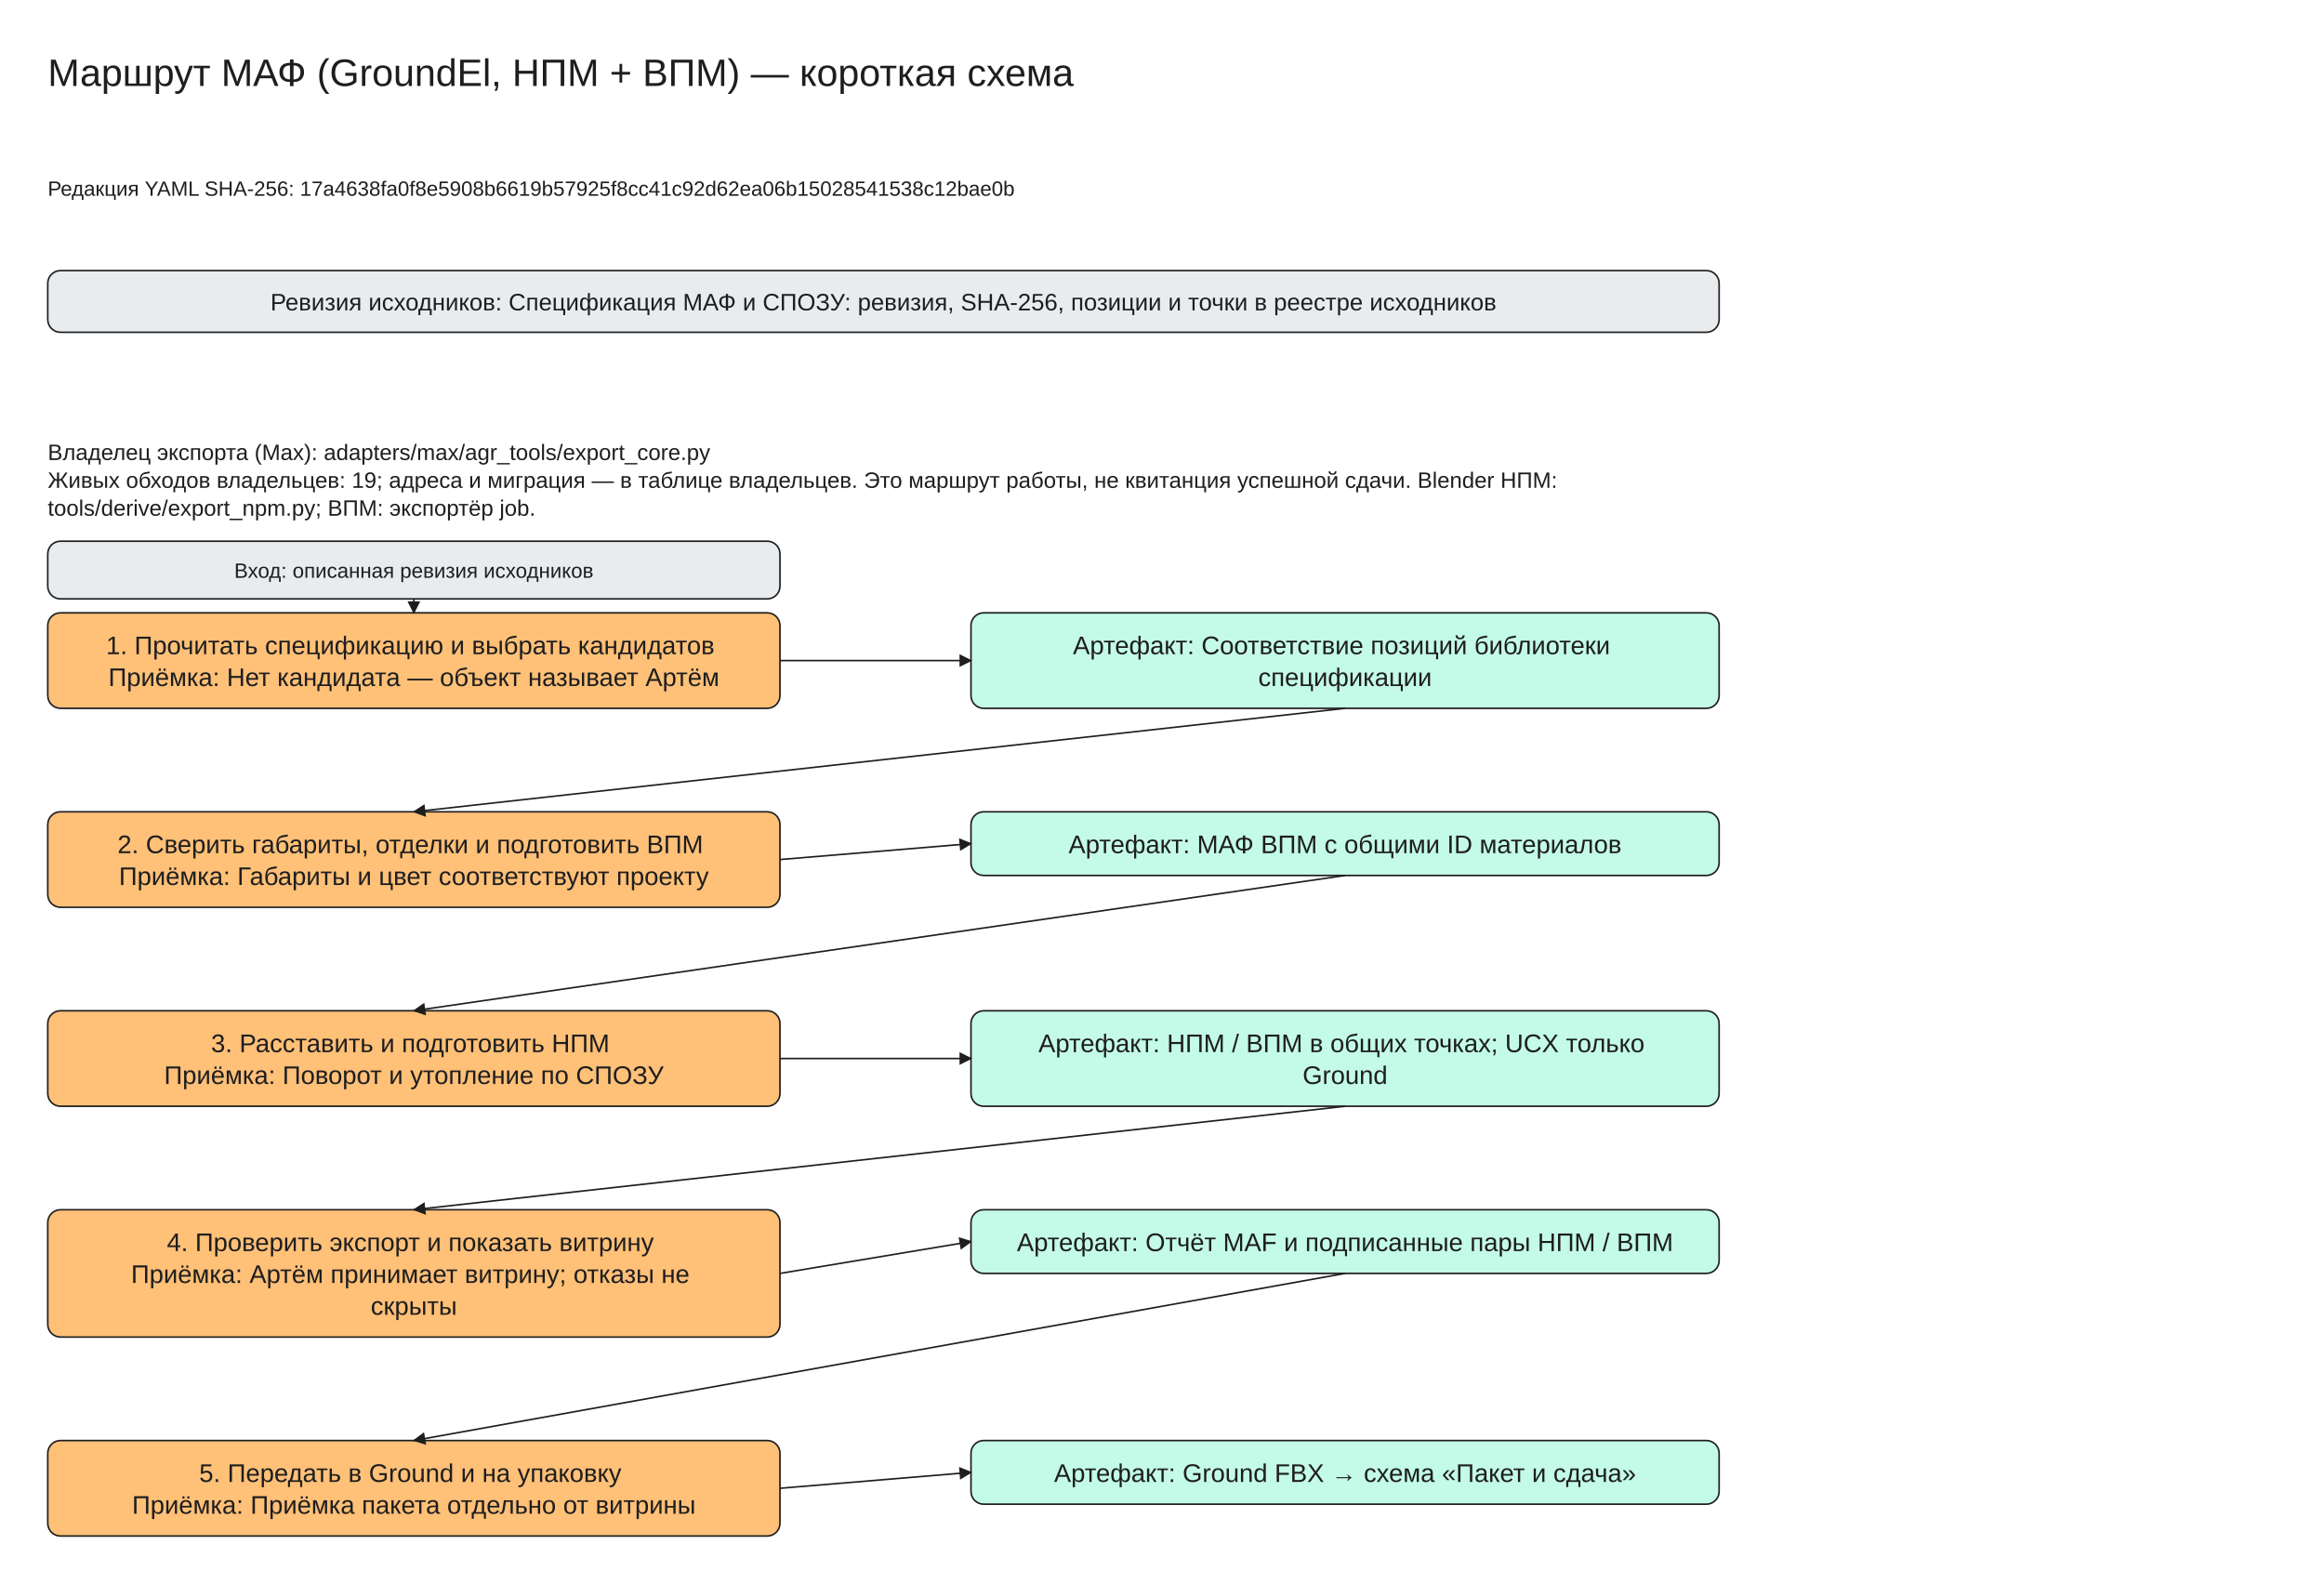
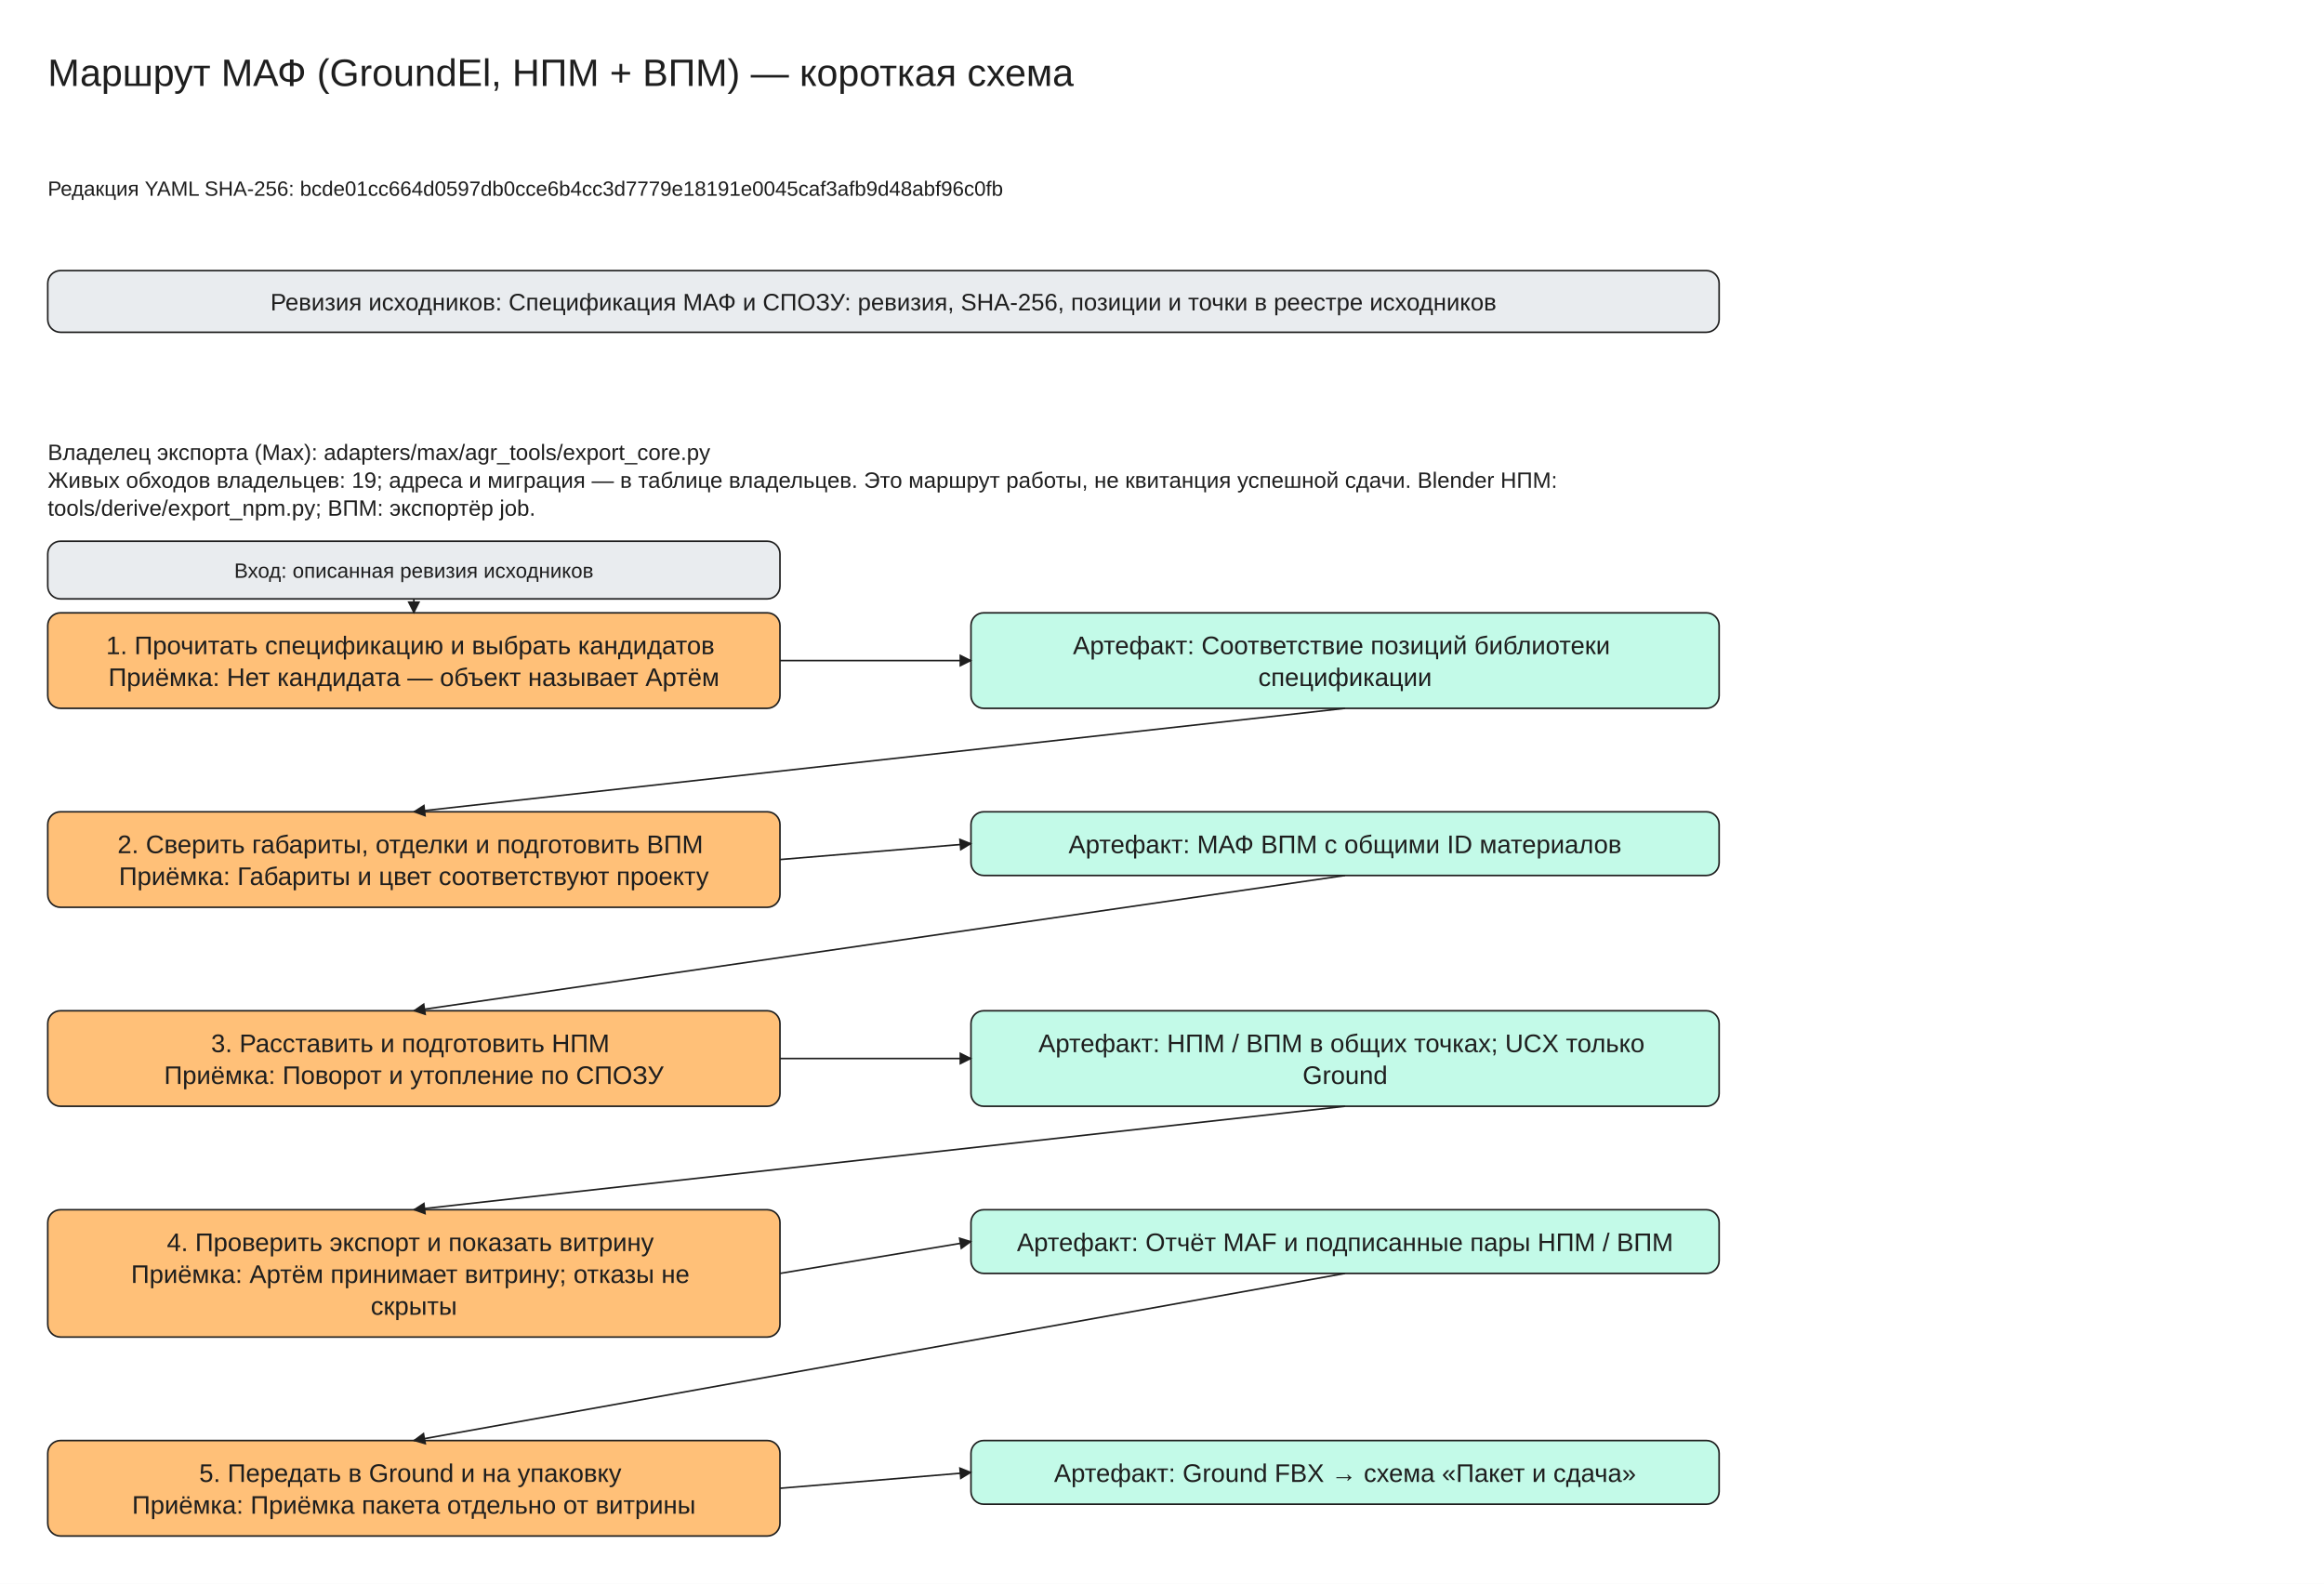
<svg xmlns="http://www.w3.org/2000/svg" viewBox="0 -30 1460 995" width="1460" height="995" font-family="Segoe UI, Arial, sans-serif">
  <defs>
    <marker id="arrow" viewBox="0 0 10 10" refX="9" refY="5" markerWidth="8" markerHeight="8" orient="auto-start-reverse">
      <path d="M0,0 L10,5 L0,10 z" fill="#1e1e1e" />
    </marker>
  </defs>
  <rect x="0" y="-30" width="1460" height="995" fill="#ffffff" />
  <rect x="30" y="140" width="1050" height="38.75" rx="8" fill="#e9ecef" stroke="#1e1e1e" />
  <rect x="30" y="355" width="460" height="60.0" rx="8" fill="#ffc078" stroke="#1e1e1e" />
  <rect x="610" y="355" width="470" height="60.0" rx="8" fill="#c3fae8" stroke="#1e1e1e" />
  <rect x="30" y="310" width="460" height="36.25" rx="8" fill="#e9ecef" stroke="#1e1e1e" />
  <line x1="260.0" y1="346.25" x2="260.0" y2="355.0" stroke="#1e1e1e" marker-end="url(#arrow)" />
  <line x1="490" y1="385.0" x2="610" y2="385.0" stroke="#1e1e1e" marker-end="url(#arrow)" />
  <rect x="30" y="480.0" width="460" height="60.0" rx="8" fill="#ffc078" stroke="#1e1e1e" />
  <rect x="610" y="480.0" width="470" height="40.0" rx="8" fill="#c3fae8" stroke="#1e1e1e" />
  <line x1="845.0" y1="415.0" x2="260.0" y2="480.0" stroke="#1e1e1e" marker-end="url(#arrow)" />
  <line x1="490" y1="510.0" x2="610" y2="500.0" stroke="#1e1e1e" marker-end="url(#arrow)" />
  <rect x="30" y="605.0" width="460" height="60.0" rx="8" fill="#ffc078" stroke="#1e1e1e" />
  <rect x="610" y="605.0" width="470" height="60.0" rx="8" fill="#c3fae8" stroke="#1e1e1e" />
  <line x1="845.0" y1="520.0" x2="260.0" y2="605.0" stroke="#1e1e1e" marker-end="url(#arrow)" />
  <line x1="490" y1="635.0" x2="610" y2="635.0" stroke="#1e1e1e" marker-end="url(#arrow)" />
  <rect x="30" y="730.0" width="460" height="80.0" rx="8" fill="#ffc078" stroke="#1e1e1e" />
  <rect x="610" y="730.0" width="470" height="40.0" rx="8" fill="#c3fae8" stroke="#1e1e1e" />
  <line x1="845.0" y1="665.0" x2="260.0" y2="730.0" stroke="#1e1e1e" marker-end="url(#arrow)" />
  <line x1="490" y1="770.0" x2="610" y2="750.0" stroke="#1e1e1e" marker-end="url(#arrow)" />
  <rect x="30" y="875.0" width="460" height="60.0" rx="8" fill="#ffc078" stroke="#1e1e1e" />
  <rect x="610" y="875.0" width="470" height="40.0" rx="8" fill="#c3fae8" stroke="#1e1e1e" />
  <line x1="845.0" y1="770.0" x2="260.0" y2="875.0" stroke="#1e1e1e" marker-end="url(#arrow)" />
  <line x1="490" y1="905.0" x2="610" y2="895.0" stroke="#1e1e1e" marker-end="url(#arrow)" />
  <text x="30" y="0" font-size="24" text-anchor="start" fill="#1e1e1e">
    <tspan x="30" dy="24">Маршрут МАФ (GroundEl, НПМ + ВПМ) — короткая схема</tspan>
  </text>
  <text x="30" y="80" font-size="13" text-anchor="start" fill="#1e1e1e">
-     <tspan x="30" dy="13">Редакция YAML SHA-256: 17a4638fa0f8e5908b6619b57925f8cc41c92d62ea06b15028541538c12bae0b</tspan>
+     <tspan x="30" dy="13">Редакция YAML SHA-256: bcde01cc664d0597db0cce6b4cc3d7779e18191e0045caf3afb9d48abf96c0fb</tspan>
  </text>
  <text x="555.0" y="150.0" font-size="15" text-anchor="middle" fill="#1e1e1e">
    <tspan x="555.0" dy="15">Ревизия исходников: Спецификация МАФ и СПОЗУ: ревизия, SHA-256, позиции и точки в реестре исходников</tspan>
  </text>
  <text x="30" y="245" font-size="14" text-anchor="start" fill="#1e1e1e">
    <tspan x="30" dy="14">Владелец экспорта (Max): adapters/max/agr_tools/export_core.py</tspan>
    <tspan x="30" dy="17.5">Живых обходов владельцев: 19; адреса и миграция — в таблице владельцев. Это маршрут работы, не квитанция успешной сдачи. Blender НПМ:</tspan>
    <tspan x="30" dy="17.5">tools/derive/export_npm.py; ВПМ: экспортёр job.</tspan>
  </text>
  <text x="260.0" y="365.0" font-size="16" text-anchor="middle" fill="#1e1e1e">
    <tspan x="260.0" dy="16">1. Прочитать спецификацию и выбрать кандидатов</tspan>
    <tspan x="260.0" dy="20.0">Приёмка: Нет кандидата — объект называет Артём</tspan>
  </text>
  <text x="845.0" y="365.0" font-size="16" text-anchor="middle" fill="#1e1e1e">
    <tspan x="845.0" dy="16">Артефакт: Соответствие позиций библиотеки</tspan>
    <tspan x="845.0" dy="20.0">спецификации</tspan>
  </text>
  <text x="260.0" y="320.0" font-size="13" text-anchor="middle" fill="#1e1e1e">
    <tspan x="260.0" dy="13">Вход: описанная ревизия исходников</tspan>
  </text>
  <text x="260.0" y="490.0" font-size="16" text-anchor="middle" fill="#1e1e1e">
    <tspan x="260.0" dy="16">2. Сверить габариты, отделки и подготовить ВПМ</tspan>
    <tspan x="260.0" dy="20.0">Приёмка: Габариты и цвет соответствуют проекту</tspan>
  </text>
  <text x="845.0" y="490.0" font-size="16" text-anchor="middle" fill="#1e1e1e">
    <tspan x="845.0" dy="16">Артефакт: МАФ ВПМ с общими ID материалов</tspan>
  </text>
  <text x="260.0" y="615.0" font-size="16" text-anchor="middle" fill="#1e1e1e">
    <tspan x="260.0" dy="16">3. Расставить и подготовить НПМ</tspan>
    <tspan x="260.0" dy="20.0">Приёмка: Поворот и утопление по СПОЗУ</tspan>
  </text>
  <text x="845.0" y="615.0" font-size="16" text-anchor="middle" fill="#1e1e1e">
    <tspan x="845.0" dy="16">Артефакт: НПМ / ВПМ в общих точках; UCX только</tspan>
    <tspan x="845.0" dy="20.0">Ground</tspan>
  </text>
  <text x="260.0" y="740.0" font-size="16" text-anchor="middle" fill="#1e1e1e">
    <tspan x="260.0" dy="16">4. Проверить экспорт и показать витрину</tspan>
    <tspan x="260.0" dy="20.0">Приёмка: Артём принимает витрину; отказы не</tspan>
    <tspan x="260.0" dy="20.0">скрыты</tspan>
  </text>
  <text x="845.0" y="740.0" font-size="16" text-anchor="middle" fill="#1e1e1e">
    <tspan x="845.0" dy="16">Артефакт: Отчёт MAF и подписанные пары НПМ / ВПМ</tspan>
  </text>
  <text x="260.0" y="885.0" font-size="16" text-anchor="middle" fill="#1e1e1e">
    <tspan x="260.0" dy="16">5. Передать в Ground и на упаковку</tspan>
    <tspan x="260.0" dy="20.0">Приёмка: Приёмка пакета отдельно от витрины</tspan>
  </text>
  <text x="845.0" y="885.0" font-size="16" text-anchor="middle" fill="#1e1e1e">
    <tspan x="845.0" dy="16">Артефакт: Ground FBX → схема «Пакет и сдача»</tspan>
  </text>
</svg>
